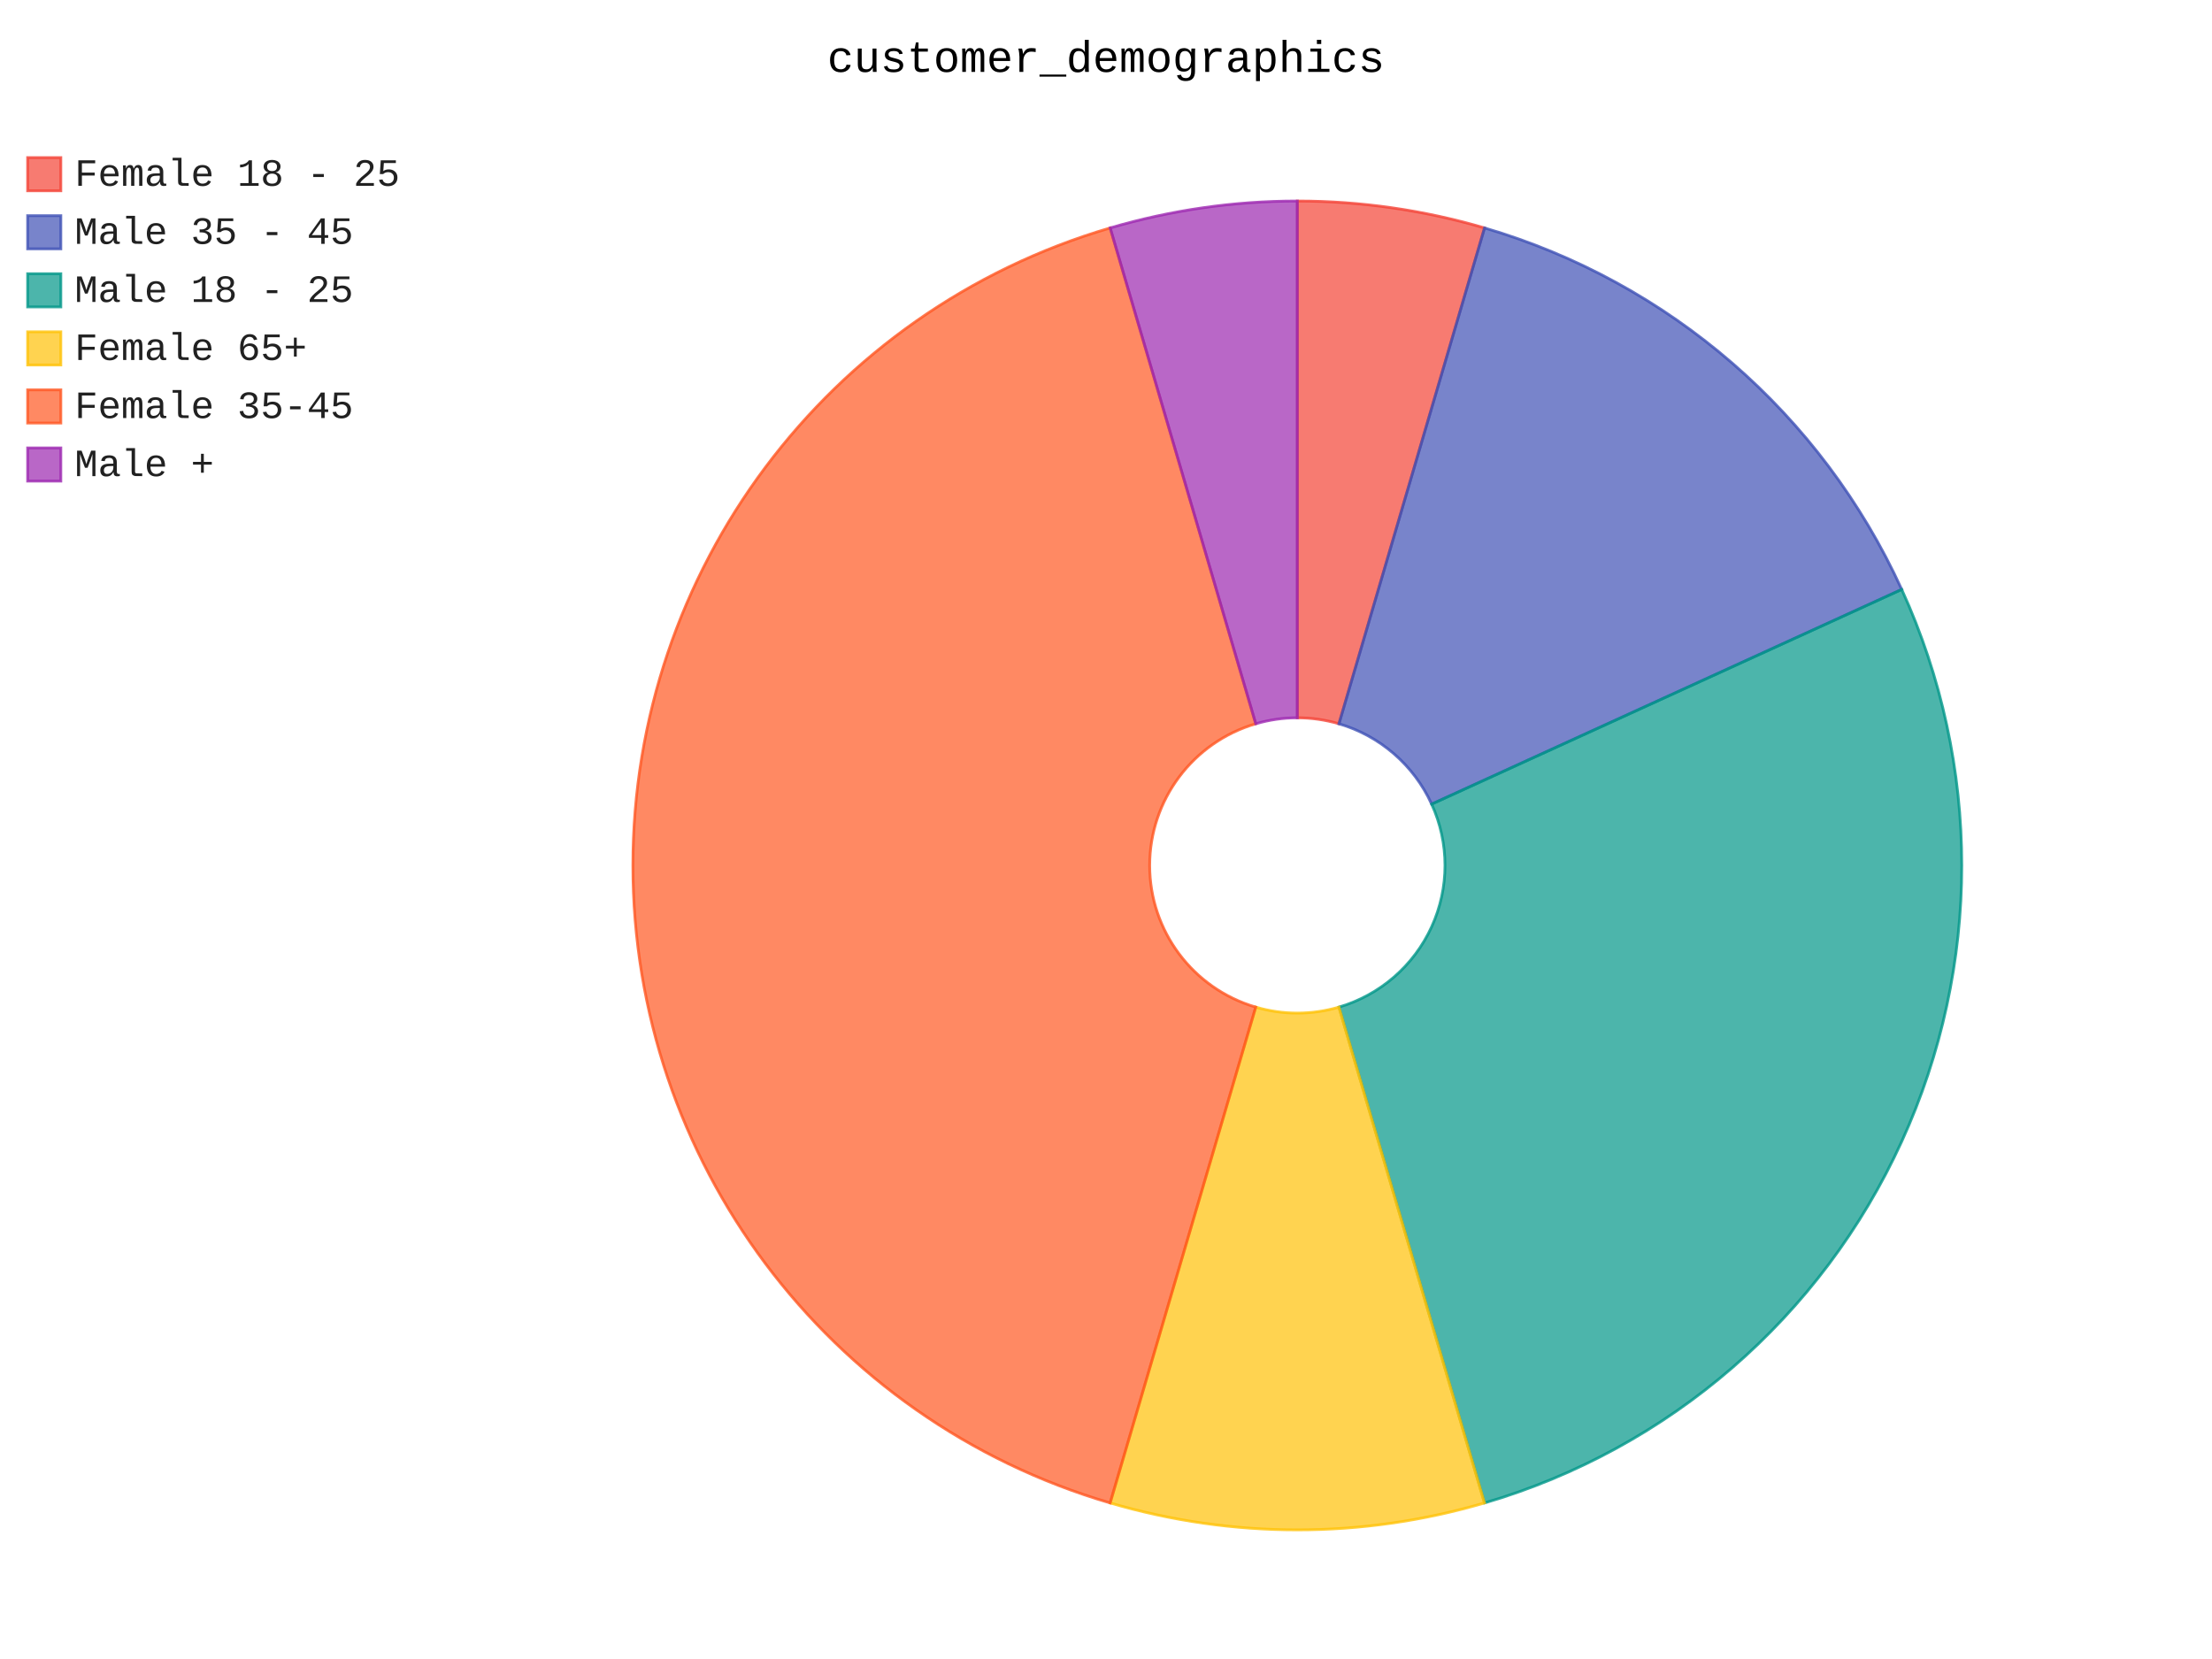
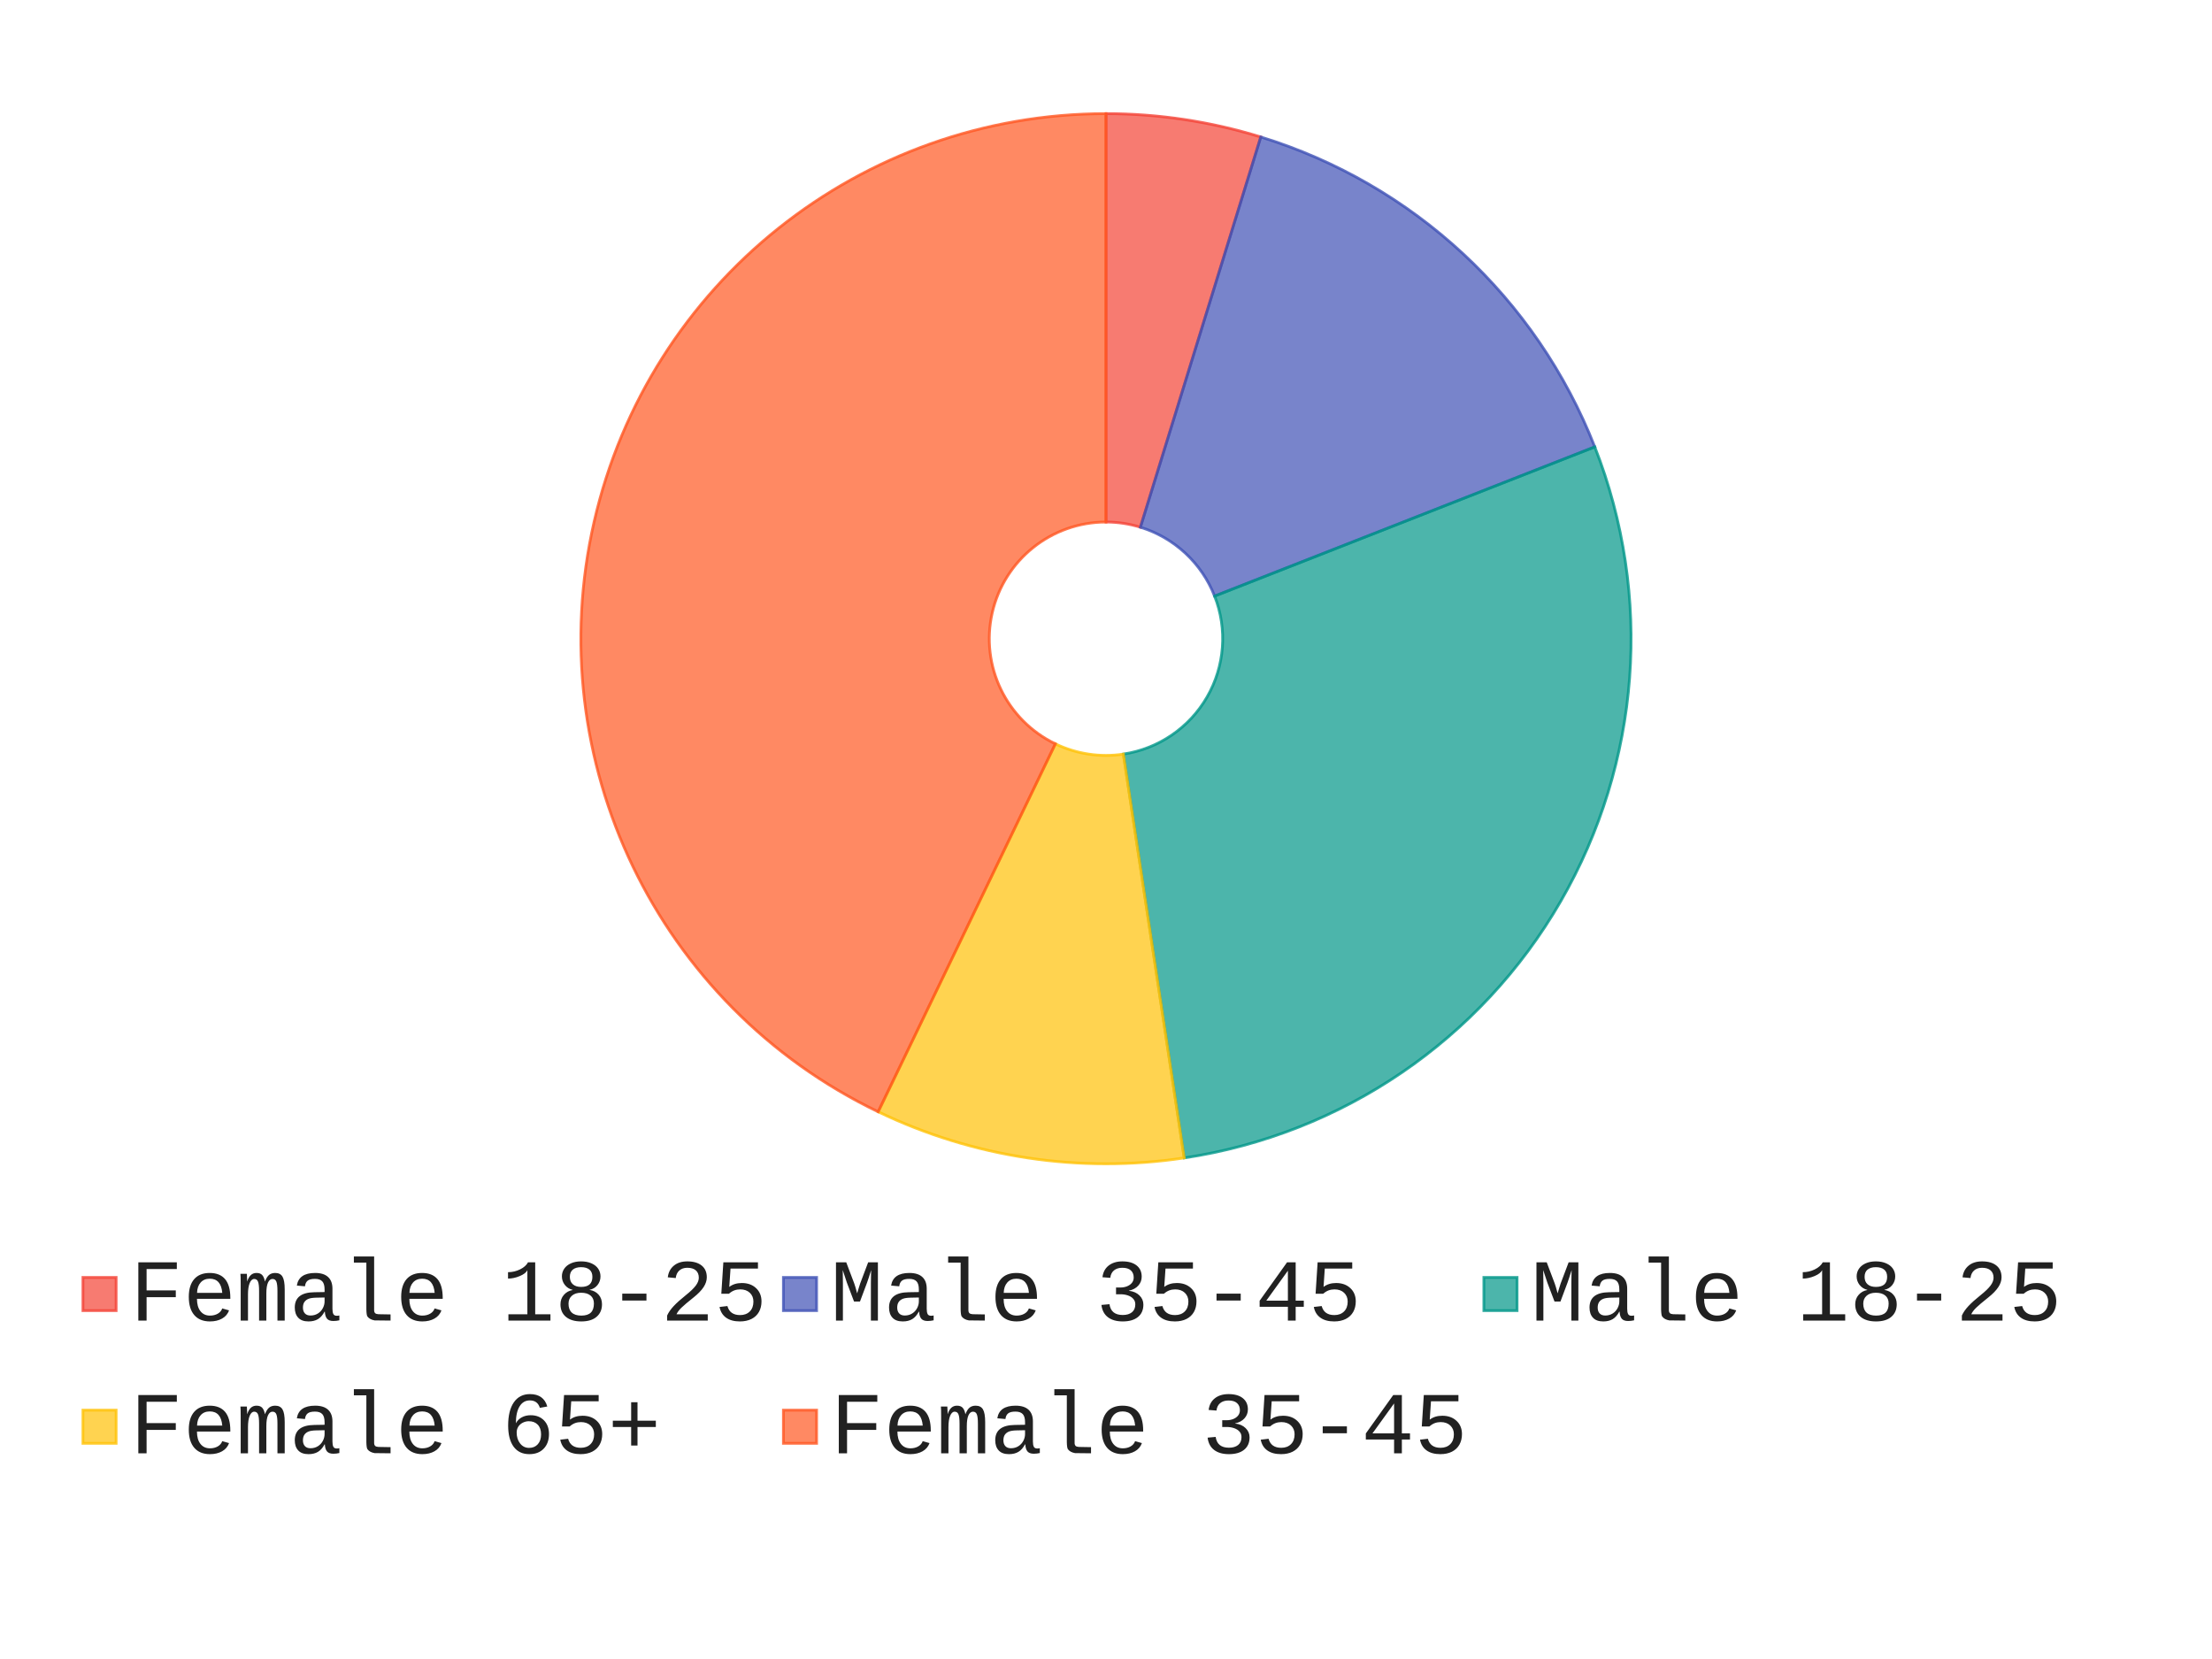
- <svg xmlns="http://www.w3.org/2000/svg" class="pygal-chart" id="chart-55c6c061-aacb-456f-ac4a-29fcede5f144" viewBox="0 0 800 600">
+ <svg xmlns="http://www.w3.org/2000/svg" class="pygal-chart" id="chart-87a964af-9084-4ad1-9a67-42eadaa8dc35" viewBox="0 0 800 600">
  <defs>
-     <style type="text/css">#chart-55c6c061-aacb-456f-ac4a-29fcede5f144{-webkit-user-select:none;-webkit-font-smoothing:antialiased;font-family:Consolas,"Liberation Mono",Menlo,Courier,monospace}#chart-55c6c061-aacb-456f-ac4a-29fcede5f144 .title{font-family:Consolas,"Liberation Mono",Menlo,Courier,monospace;font-size:16px}#chart-55c6c061-aacb-456f-ac4a-29fcede5f144 .legends .legend text{font-family:Consolas,"Liberation Mono",Menlo,Courier,monospace;font-size:14px}#chart-55c6c061-aacb-456f-ac4a-29fcede5f144 .axis text{font-family:Consolas,"Liberation Mono",Menlo,Courier,monospace;font-size:32px}#chart-55c6c061-aacb-456f-ac4a-29fcede5f144 .axis text.major{font-family:Consolas,"Liberation Mono",Menlo,Courier,monospace;font-size:10px}#chart-55c6c061-aacb-456f-ac4a-29fcede5f144 .text-overlay text.value{font-family:Consolas,"Liberation Mono",Menlo,Courier,monospace;font-size:16px}#chart-55c6c061-aacb-456f-ac4a-29fcede5f144 .text-overlay text.label{font-family:Consolas,"Liberation Mono",Menlo,Courier,monospace;font-size:10px}#chart-55c6c061-aacb-456f-ac4a-29fcede5f144 .tooltip{font-family:Consolas,"Liberation Mono",Menlo,Courier,monospace;font-size:14px}#chart-55c6c061-aacb-456f-ac4a-29fcede5f144 text.no_data{font-family:Consolas,"Liberation Mono",Menlo,Courier,monospace;font-size:64px}
- #chart-55c6c061-aacb-456f-ac4a-29fcede5f144{background-color:transparent}#chart-55c6c061-aacb-456f-ac4a-29fcede5f144 path,#chart-55c6c061-aacb-456f-ac4a-29fcede5f144 line,#chart-55c6c061-aacb-456f-ac4a-29fcede5f144 rect,#chart-55c6c061-aacb-456f-ac4a-29fcede5f144 circle{-webkit-transition:150ms;-moz-transition:150ms;transition:150ms}#chart-55c6c061-aacb-456f-ac4a-29fcede5f144 .graph &gt; .background{fill:transparent}#chart-55c6c061-aacb-456f-ac4a-29fcede5f144 .plot &gt; .background{fill:rgba(255,255,255,1)}#chart-55c6c061-aacb-456f-ac4a-29fcede5f144 .graph{fill:rgba(0,0,0,.87)}#chart-55c6c061-aacb-456f-ac4a-29fcede5f144 text.no_data{fill:rgba(0,0,0,1)}#chart-55c6c061-aacb-456f-ac4a-29fcede5f144 .title{fill:rgba(0,0,0,1)}#chart-55c6c061-aacb-456f-ac4a-29fcede5f144 .legends .legend text{fill:rgba(0,0,0,.87)}#chart-55c6c061-aacb-456f-ac4a-29fcede5f144 .legends .legend:hover text{fill:rgba(0,0,0,1)}#chart-55c6c061-aacb-456f-ac4a-29fcede5f144 .axis .line{stroke:rgba(0,0,0,1)}#chart-55c6c061-aacb-456f-ac4a-29fcede5f144 .axis .guide.line{stroke:rgba(0,0,0,.54)}#chart-55c6c061-aacb-456f-ac4a-29fcede5f144 .axis .major.line{stroke:rgba(0,0,0,.87)}#chart-55c6c061-aacb-456f-ac4a-29fcede5f144 .axis text.major{fill:rgba(0,0,0,1)}#chart-55c6c061-aacb-456f-ac4a-29fcede5f144 .axis.y .guides:hover .guide.line,#chart-55c6c061-aacb-456f-ac4a-29fcede5f144 .line-graph .axis.x .guides:hover .guide.line,#chart-55c6c061-aacb-456f-ac4a-29fcede5f144 .stackedline-graph .axis.x .guides:hover .guide.line,#chart-55c6c061-aacb-456f-ac4a-29fcede5f144 .xy-graph .axis.x .guides:hover .guide.line{stroke:rgba(0,0,0,1)}#chart-55c6c061-aacb-456f-ac4a-29fcede5f144 .axis .guides:hover text{fill:rgba(0,0,0,1)}#chart-55c6c061-aacb-456f-ac4a-29fcede5f144 .reactive{fill-opacity:.7;stroke-opacity:.8}#chart-55c6c061-aacb-456f-ac4a-29fcede5f144 .ci{stroke:rgba(0,0,0,.87)}#chart-55c6c061-aacb-456f-ac4a-29fcede5f144 .reactive.active,#chart-55c6c061-aacb-456f-ac4a-29fcede5f144 .active .reactive{fill-opacity:.8;stroke-opacity:.9;stroke-width:4}#chart-55c6c061-aacb-456f-ac4a-29fcede5f144 .ci .reactive.active{stroke-width:1.5}#chart-55c6c061-aacb-456f-ac4a-29fcede5f144 .series text{fill:rgba(0,0,0,1)}#chart-55c6c061-aacb-456f-ac4a-29fcede5f144 .tooltip rect{fill:rgba(255,255,255,1);stroke:rgba(0,0,0,1);-webkit-transition:opacity 150ms;-moz-transition:opacity 150ms;transition:opacity 150ms}#chart-55c6c061-aacb-456f-ac4a-29fcede5f144 .tooltip .label{fill:rgba(0,0,0,.87)}#chart-55c6c061-aacb-456f-ac4a-29fcede5f144 .tooltip .label{fill:rgba(0,0,0,.87)}#chart-55c6c061-aacb-456f-ac4a-29fcede5f144 .tooltip .legend{font-size:.8em;fill:rgba(0,0,0,.54)}#chart-55c6c061-aacb-456f-ac4a-29fcede5f144 .tooltip .x_label{font-size:.6em;fill:rgba(0,0,0,1)}#chart-55c6c061-aacb-456f-ac4a-29fcede5f144 .tooltip .xlink{font-size:.5em;text-decoration:underline}#chart-55c6c061-aacb-456f-ac4a-29fcede5f144 .tooltip .value{font-size:1.5em}#chart-55c6c061-aacb-456f-ac4a-29fcede5f144 .bound{font-size:.5em}#chart-55c6c061-aacb-456f-ac4a-29fcede5f144 .max-value{font-size:.75em;fill:rgba(0,0,0,.54)}#chart-55c6c061-aacb-456f-ac4a-29fcede5f144 .map-element{fill:rgba(255,255,255,1);stroke:rgba(0,0,0,.54) !important}#chart-55c6c061-aacb-456f-ac4a-29fcede5f144 .map-element .reactive{fill-opacity:inherit;stroke-opacity:inherit}#chart-55c6c061-aacb-456f-ac4a-29fcede5f144 .color-0,#chart-55c6c061-aacb-456f-ac4a-29fcede5f144 .color-0 a:visited{stroke:#F44336;fill:#F44336}#chart-55c6c061-aacb-456f-ac4a-29fcede5f144 .color-1,#chart-55c6c061-aacb-456f-ac4a-29fcede5f144 .color-1 a:visited{stroke:#3F51B5;fill:#3F51B5}#chart-55c6c061-aacb-456f-ac4a-29fcede5f144 .color-2,#chart-55c6c061-aacb-456f-ac4a-29fcede5f144 .color-2 a:visited{stroke:#009688;fill:#009688}#chart-55c6c061-aacb-456f-ac4a-29fcede5f144 .color-3,#chart-55c6c061-aacb-456f-ac4a-29fcede5f144 .color-3 a:visited{stroke:#FFC107;fill:#FFC107}#chart-55c6c061-aacb-456f-ac4a-29fcede5f144 .color-4,#chart-55c6c061-aacb-456f-ac4a-29fcede5f144 .color-4 a:visited{stroke:#FF5722;fill:#FF5722}#chart-55c6c061-aacb-456f-ac4a-29fcede5f144 .color-5,#chart-55c6c061-aacb-456f-ac4a-29fcede5f144 .color-5 a:visited{stroke:#9C27B0;fill:#9C27B0}#chart-55c6c061-aacb-456f-ac4a-29fcede5f144 .text-overlay .color-0 text{fill:black}#chart-55c6c061-aacb-456f-ac4a-29fcede5f144 .text-overlay .color-1 text{fill:black}#chart-55c6c061-aacb-456f-ac4a-29fcede5f144 .text-overlay .color-2 text{fill:black}#chart-55c6c061-aacb-456f-ac4a-29fcede5f144 .text-overlay .color-3 text{fill:black}#chart-55c6c061-aacb-456f-ac4a-29fcede5f144 .text-overlay .color-4 text{fill:black}#chart-55c6c061-aacb-456f-ac4a-29fcede5f144 .text-overlay .color-5 text{fill:black}
- #chart-55c6c061-aacb-456f-ac4a-29fcede5f144 text.no_data{text-anchor:middle}#chart-55c6c061-aacb-456f-ac4a-29fcede5f144 .guide.line{fill:none}#chart-55c6c061-aacb-456f-ac4a-29fcede5f144 .centered{text-anchor:middle}#chart-55c6c061-aacb-456f-ac4a-29fcede5f144 .title{text-anchor:middle}#chart-55c6c061-aacb-456f-ac4a-29fcede5f144 .legends .legend text{fill-opacity:1}#chart-55c6c061-aacb-456f-ac4a-29fcede5f144 .axis.x text{text-anchor:middle}#chart-55c6c061-aacb-456f-ac4a-29fcede5f144 .axis.x:not(.web) text[transform]{text-anchor:start}#chart-55c6c061-aacb-456f-ac4a-29fcede5f144 .axis.x:not(.web) text[transform].backwards{text-anchor:end}#chart-55c6c061-aacb-456f-ac4a-29fcede5f144 .axis.y text{text-anchor:end}#chart-55c6c061-aacb-456f-ac4a-29fcede5f144 .axis.y text[transform].backwards{text-anchor:start}#chart-55c6c061-aacb-456f-ac4a-29fcede5f144 .axis.y2 text{text-anchor:start}#chart-55c6c061-aacb-456f-ac4a-29fcede5f144 .axis.y2 text[transform].backwards{text-anchor:end}#chart-55c6c061-aacb-456f-ac4a-29fcede5f144 .axis .guide.line{stroke-dasharray:4,4}#chart-55c6c061-aacb-456f-ac4a-29fcede5f144 .axis .major.guide.line{stroke-dasharray:6,6}#chart-55c6c061-aacb-456f-ac4a-29fcede5f144 .horizontal .axis.y .guide.line,#chart-55c6c061-aacb-456f-ac4a-29fcede5f144 .horizontal .axis.y2 .guide.line,#chart-55c6c061-aacb-456f-ac4a-29fcede5f144 .vertical .axis.x .guide.line{opacity:0}#chart-55c6c061-aacb-456f-ac4a-29fcede5f144 .horizontal .axis.always_show .guide.line,#chart-55c6c061-aacb-456f-ac4a-29fcede5f144 .vertical .axis.always_show .guide.line{opacity:1 !important}#chart-55c6c061-aacb-456f-ac4a-29fcede5f144 .axis.y .guides:hover .guide.line,#chart-55c6c061-aacb-456f-ac4a-29fcede5f144 .axis.y2 .guides:hover .guide.line,#chart-55c6c061-aacb-456f-ac4a-29fcede5f144 .axis.x .guides:hover .guide.line{opacity:1}#chart-55c6c061-aacb-456f-ac4a-29fcede5f144 .axis .guides:hover text{opacity:1}#chart-55c6c061-aacb-456f-ac4a-29fcede5f144 .nofill{fill:none}#chart-55c6c061-aacb-456f-ac4a-29fcede5f144 .subtle-fill{fill-opacity:.2}#chart-55c6c061-aacb-456f-ac4a-29fcede5f144 .dot{stroke-width:1px;fill-opacity:1}#chart-55c6c061-aacb-456f-ac4a-29fcede5f144 .dot.active{stroke-width:5px}#chart-55c6c061-aacb-456f-ac4a-29fcede5f144 .dot.negative{fill:transparent}#chart-55c6c061-aacb-456f-ac4a-29fcede5f144 text,#chart-55c6c061-aacb-456f-ac4a-29fcede5f144 tspan{stroke:none !important}#chart-55c6c061-aacb-456f-ac4a-29fcede5f144 .series text.active{opacity:1}#chart-55c6c061-aacb-456f-ac4a-29fcede5f144 .tooltip rect{fill-opacity:.95;stroke-width:.5}#chart-55c6c061-aacb-456f-ac4a-29fcede5f144 .tooltip text{fill-opacity:1}#chart-55c6c061-aacb-456f-ac4a-29fcede5f144 .showable{visibility:hidden}#chart-55c6c061-aacb-456f-ac4a-29fcede5f144 .showable.shown{visibility:visible}#chart-55c6c061-aacb-456f-ac4a-29fcede5f144 .gauge-background{fill:rgba(229,229,229,1);stroke:none}#chart-55c6c061-aacb-456f-ac4a-29fcede5f144 .bg-lines{stroke:transparent;stroke-width:2px}</style>
+     <style type="text/css">#chart-87a964af-9084-4ad1-9a67-42eadaa8dc35{-webkit-user-select:none;-webkit-font-smoothing:antialiased;font-family:Consolas,"Liberation Mono",Menlo,Courier,monospace}#chart-87a964af-9084-4ad1-9a67-42eadaa8dc35 .title{font-family:Consolas,"Liberation Mono",Menlo,Courier,monospace;font-size:16px}#chart-87a964af-9084-4ad1-9a67-42eadaa8dc35 .legends .legend text{font-family:Consolas,"Liberation Mono",Menlo,Courier,monospace;font-size:32px}#chart-87a964af-9084-4ad1-9a67-42eadaa8dc35 .axis text{font-family:Consolas,"Liberation Mono",Menlo,Courier,monospace;font-size:28px}#chart-87a964af-9084-4ad1-9a67-42eadaa8dc35 .axis text.major{font-family:Consolas,"Liberation Mono",Menlo,Courier,monospace;font-size:10px}#chart-87a964af-9084-4ad1-9a67-42eadaa8dc35 .text-overlay text.value{font-family:Consolas,"Liberation Mono",Menlo,Courier,monospace;font-size:16px}#chart-87a964af-9084-4ad1-9a67-42eadaa8dc35 .text-overlay text.label{font-family:Consolas,"Liberation Mono",Menlo,Courier,monospace;font-size:10px}#chart-87a964af-9084-4ad1-9a67-42eadaa8dc35 .tooltip{font-family:Consolas,"Liberation Mono",Menlo,Courier,monospace;font-size:14px}#chart-87a964af-9084-4ad1-9a67-42eadaa8dc35 text.no_data{font-family:Consolas,"Liberation Mono",Menlo,Courier,monospace;font-size:64px}
+ #chart-87a964af-9084-4ad1-9a67-42eadaa8dc35{background-color:transparent}#chart-87a964af-9084-4ad1-9a67-42eadaa8dc35 path,#chart-87a964af-9084-4ad1-9a67-42eadaa8dc35 line,#chart-87a964af-9084-4ad1-9a67-42eadaa8dc35 rect,#chart-87a964af-9084-4ad1-9a67-42eadaa8dc35 circle{-webkit-transition:150ms;-moz-transition:150ms;transition:150ms}#chart-87a964af-9084-4ad1-9a67-42eadaa8dc35 .graph &gt; .background{fill:transparent}#chart-87a964af-9084-4ad1-9a67-42eadaa8dc35 .plot &gt; .background{fill:rgba(255,255,255,1)}#chart-87a964af-9084-4ad1-9a67-42eadaa8dc35 .graph{fill:rgba(0,0,0,.87)}#chart-87a964af-9084-4ad1-9a67-42eadaa8dc35 text.no_data{fill:rgba(0,0,0,1)}#chart-87a964af-9084-4ad1-9a67-42eadaa8dc35 .title{fill:rgba(0,0,0,1)}#chart-87a964af-9084-4ad1-9a67-42eadaa8dc35 .legends .legend text{fill:rgba(0,0,0,.87)}#chart-87a964af-9084-4ad1-9a67-42eadaa8dc35 .legends .legend:hover text{fill:rgba(0,0,0,1)}#chart-87a964af-9084-4ad1-9a67-42eadaa8dc35 .axis .line{stroke:rgba(0,0,0,1)}#chart-87a964af-9084-4ad1-9a67-42eadaa8dc35 .axis .guide.line{stroke:rgba(0,0,0,.54)}#chart-87a964af-9084-4ad1-9a67-42eadaa8dc35 .axis .major.line{stroke:rgba(0,0,0,.87)}#chart-87a964af-9084-4ad1-9a67-42eadaa8dc35 .axis text.major{fill:rgba(0,0,0,1)}#chart-87a964af-9084-4ad1-9a67-42eadaa8dc35 .axis.y .guides:hover .guide.line,#chart-87a964af-9084-4ad1-9a67-42eadaa8dc35 .line-graph .axis.x .guides:hover .guide.line,#chart-87a964af-9084-4ad1-9a67-42eadaa8dc35 .stackedline-graph .axis.x .guides:hover .guide.line,#chart-87a964af-9084-4ad1-9a67-42eadaa8dc35 .xy-graph .axis.x .guides:hover .guide.line{stroke:rgba(0,0,0,1)}#chart-87a964af-9084-4ad1-9a67-42eadaa8dc35 .axis .guides:hover text{fill:rgba(0,0,0,1)}#chart-87a964af-9084-4ad1-9a67-42eadaa8dc35 .reactive{fill-opacity:.7;stroke-opacity:.8}#chart-87a964af-9084-4ad1-9a67-42eadaa8dc35 .ci{stroke:rgba(0,0,0,.87)}#chart-87a964af-9084-4ad1-9a67-42eadaa8dc35 .reactive.active,#chart-87a964af-9084-4ad1-9a67-42eadaa8dc35 .active .reactive{fill-opacity:.8;stroke-opacity:.9;stroke-width:4}#chart-87a964af-9084-4ad1-9a67-42eadaa8dc35 .ci .reactive.active{stroke-width:1.5}#chart-87a964af-9084-4ad1-9a67-42eadaa8dc35 .series text{fill:rgba(0,0,0,1)}#chart-87a964af-9084-4ad1-9a67-42eadaa8dc35 .tooltip rect{fill:rgba(255,255,255,1);stroke:rgba(0,0,0,1);-webkit-transition:opacity 150ms;-moz-transition:opacity 150ms;transition:opacity 150ms}#chart-87a964af-9084-4ad1-9a67-42eadaa8dc35 .tooltip .label{fill:rgba(0,0,0,.87)}#chart-87a964af-9084-4ad1-9a67-42eadaa8dc35 .tooltip .label{fill:rgba(0,0,0,.87)}#chart-87a964af-9084-4ad1-9a67-42eadaa8dc35 .tooltip .legend{font-size:.8em;fill:rgba(0,0,0,.54)}#chart-87a964af-9084-4ad1-9a67-42eadaa8dc35 .tooltip .x_label{font-size:.6em;fill:rgba(0,0,0,1)}#chart-87a964af-9084-4ad1-9a67-42eadaa8dc35 .tooltip .xlink{font-size:.5em;text-decoration:underline}#chart-87a964af-9084-4ad1-9a67-42eadaa8dc35 .tooltip .value{font-size:1.5em}#chart-87a964af-9084-4ad1-9a67-42eadaa8dc35 .bound{font-size:.5em}#chart-87a964af-9084-4ad1-9a67-42eadaa8dc35 .max-value{font-size:.75em;fill:rgba(0,0,0,.54)}#chart-87a964af-9084-4ad1-9a67-42eadaa8dc35 .map-element{fill:rgba(255,255,255,1);stroke:rgba(0,0,0,.54) !important}#chart-87a964af-9084-4ad1-9a67-42eadaa8dc35 .map-element .reactive{fill-opacity:inherit;stroke-opacity:inherit}#chart-87a964af-9084-4ad1-9a67-42eadaa8dc35 .color-0,#chart-87a964af-9084-4ad1-9a67-42eadaa8dc35 .color-0 a:visited{stroke:#F44336;fill:#F44336}#chart-87a964af-9084-4ad1-9a67-42eadaa8dc35 .color-1,#chart-87a964af-9084-4ad1-9a67-42eadaa8dc35 .color-1 a:visited{stroke:#3F51B5;fill:#3F51B5}#chart-87a964af-9084-4ad1-9a67-42eadaa8dc35 .color-2,#chart-87a964af-9084-4ad1-9a67-42eadaa8dc35 .color-2 a:visited{stroke:#009688;fill:#009688}#chart-87a964af-9084-4ad1-9a67-42eadaa8dc35 .color-3,#chart-87a964af-9084-4ad1-9a67-42eadaa8dc35 .color-3 a:visited{stroke:#FFC107;fill:#FFC107}#chart-87a964af-9084-4ad1-9a67-42eadaa8dc35 .color-4,#chart-87a964af-9084-4ad1-9a67-42eadaa8dc35 .color-4 a:visited{stroke:#FF5722;fill:#FF5722}#chart-87a964af-9084-4ad1-9a67-42eadaa8dc35 .text-overlay .color-0 text{fill:black}#chart-87a964af-9084-4ad1-9a67-42eadaa8dc35 .text-overlay .color-1 text{fill:black}#chart-87a964af-9084-4ad1-9a67-42eadaa8dc35 .text-overlay .color-2 text{fill:black}#chart-87a964af-9084-4ad1-9a67-42eadaa8dc35 .text-overlay .color-3 text{fill:black}#chart-87a964af-9084-4ad1-9a67-42eadaa8dc35 .text-overlay .color-4 text{fill:black}
+ #chart-87a964af-9084-4ad1-9a67-42eadaa8dc35 text.no_data{text-anchor:middle}#chart-87a964af-9084-4ad1-9a67-42eadaa8dc35 .guide.line{fill:none}#chart-87a964af-9084-4ad1-9a67-42eadaa8dc35 .centered{text-anchor:middle}#chart-87a964af-9084-4ad1-9a67-42eadaa8dc35 .title{text-anchor:middle}#chart-87a964af-9084-4ad1-9a67-42eadaa8dc35 .legends .legend text{fill-opacity:1}#chart-87a964af-9084-4ad1-9a67-42eadaa8dc35 .axis.x text{text-anchor:middle}#chart-87a964af-9084-4ad1-9a67-42eadaa8dc35 .axis.x:not(.web) text[transform]{text-anchor:start}#chart-87a964af-9084-4ad1-9a67-42eadaa8dc35 .axis.x:not(.web) text[transform].backwards{text-anchor:end}#chart-87a964af-9084-4ad1-9a67-42eadaa8dc35 .axis.y text{text-anchor:end}#chart-87a964af-9084-4ad1-9a67-42eadaa8dc35 .axis.y text[transform].backwards{text-anchor:start}#chart-87a964af-9084-4ad1-9a67-42eadaa8dc35 .axis.y2 text{text-anchor:start}#chart-87a964af-9084-4ad1-9a67-42eadaa8dc35 .axis.y2 text[transform].backwards{text-anchor:end}#chart-87a964af-9084-4ad1-9a67-42eadaa8dc35 .axis .guide.line{stroke-dasharray:4,4}#chart-87a964af-9084-4ad1-9a67-42eadaa8dc35 .axis .major.guide.line{stroke-dasharray:6,6}#chart-87a964af-9084-4ad1-9a67-42eadaa8dc35 .horizontal .axis.y .guide.line,#chart-87a964af-9084-4ad1-9a67-42eadaa8dc35 .horizontal .axis.y2 .guide.line,#chart-87a964af-9084-4ad1-9a67-42eadaa8dc35 .vertical .axis.x .guide.line{opacity:0}#chart-87a964af-9084-4ad1-9a67-42eadaa8dc35 .horizontal .axis.always_show .guide.line,#chart-87a964af-9084-4ad1-9a67-42eadaa8dc35 .vertical .axis.always_show .guide.line{opacity:1 !important}#chart-87a964af-9084-4ad1-9a67-42eadaa8dc35 .axis.y .guides:hover .guide.line,#chart-87a964af-9084-4ad1-9a67-42eadaa8dc35 .axis.y2 .guides:hover .guide.line,#chart-87a964af-9084-4ad1-9a67-42eadaa8dc35 .axis.x .guides:hover .guide.line{opacity:1}#chart-87a964af-9084-4ad1-9a67-42eadaa8dc35 .axis .guides:hover text{opacity:1}#chart-87a964af-9084-4ad1-9a67-42eadaa8dc35 .nofill{fill:none}#chart-87a964af-9084-4ad1-9a67-42eadaa8dc35 .subtle-fill{fill-opacity:.2}#chart-87a964af-9084-4ad1-9a67-42eadaa8dc35 .dot{stroke-width:1px;fill-opacity:1}#chart-87a964af-9084-4ad1-9a67-42eadaa8dc35 .dot.active{stroke-width:5px}#chart-87a964af-9084-4ad1-9a67-42eadaa8dc35 .dot.negative{fill:transparent}#chart-87a964af-9084-4ad1-9a67-42eadaa8dc35 text,#chart-87a964af-9084-4ad1-9a67-42eadaa8dc35 tspan{stroke:none !important}#chart-87a964af-9084-4ad1-9a67-42eadaa8dc35 .series text.active{opacity:1}#chart-87a964af-9084-4ad1-9a67-42eadaa8dc35 .tooltip rect{fill-opacity:.95;stroke-width:.5}#chart-87a964af-9084-4ad1-9a67-42eadaa8dc35 .tooltip text{fill-opacity:1}#chart-87a964af-9084-4ad1-9a67-42eadaa8dc35 .showable{visibility:hidden}#chart-87a964af-9084-4ad1-9a67-42eadaa8dc35 .showable.shown{visibility:visible}#chart-87a964af-9084-4ad1-9a67-42eadaa8dc35 .gauge-background{fill:rgba(229,229,229,1);stroke:none}#chart-87a964af-9084-4ad1-9a67-42eadaa8dc35 .bg-lines{stroke:transparent;stroke-width:2px}</style>
  </defs>
  <g class="graph pie-graph vertical">
    <rect class="background" height="600" width="800" x="0" y="0" />
-     <g class="plot" transform="translate(159, 46)">
-       <rect class="background" height="534" width="620.4" x="0" y="0" />
+     <g class="plot" transform="translate(20, 20)">
+       <rect class="background" height="422.0" width="760" x="0" y="0" />
      <g class="series serie-0 color-0">
        <g class="slices">
          <g class="slice">
-             <path class="slice reactive tooltip-trigger" d="M310.2 26.7 A240.3 240.3 0 0 1 377.9 36.434 L325.245 215.763 A53.4 53.4 0 0 0 310.2 213.6 z" />
+             <path class="slice reactive tooltip-trigger" d="M380 21.1 A189.9 189.9 0 0 1 435.974 29.537 L392.439 170.675 A42.2 42.2 0 0 0 380 168.8 z" />
          </g>
        </g>
      </g>
      <g class="series serie-1 color-1">
        <g class="slices">
          <g class="slice">
-             <path class="slice reactive tooltip-trigger" d="M377.9 36.434 A240.3 240.3 0 0 1 528.785 167.176 L358.774 244.817 A53.4 53.4 0 0 0 325.245 215.763 z" />
+             <path class="slice reactive tooltip-trigger" d="M435.974 29.537 A189.9 189.9 0 0 1 556.773 141.622 L419.283 195.583 A42.2 42.2 0 0 0 392.439 170.675 z" />
          </g>
        </g>
      </g>
      <g class="series serie-2 color-2">
        <g class="slices">
          <g class="slice">
-             <path class="slice reactive tooltip-trigger" d="M528.785 167.176 A240.3 240.3 0 0 1 377.9 497.566 L325.245 318.237 A53.4 53.4 0 0 0 358.774 244.817 z" />
+             <path class="slice reactive tooltip-trigger" d="M556.773 141.622 A189.9 189.9 0 0 1 408.303 398.779 L386.29 252.729 A42.2 42.2 0 0 0 419.283 195.583 z" />
          </g>
        </g>
      </g>
      <g class="series serie-3 color-3">
        <g class="slices">
          <g class="slice">
-             <path class="slice reactive tooltip-trigger" d="M377.9 497.566 A240.3 240.3 0 0 1 242.5 497.566 L295.155 318.237 A53.4 53.4 0 0 0 325.245 318.237 z" />
+             <path class="slice reactive tooltip-trigger" d="M408.303 398.779 A189.9 189.9 0 0 1 297.605 382.094 L361.69 249.021 A42.2 42.2 0 0 0 386.29 252.729 z" />
          </g>
        </g>
      </g>
      <g class="series serie-4 color-4">
        <g class="slices">
          <g class="slice">
-             <path class="slice reactive tooltip-trigger" d="M242.5 497.566 A240.3 240.3 0 0 1 242.5 36.434 L295.155 215.763 A53.4 53.4 0 0 0 295.155 318.237 z" />
-           </g>
-         </g>
-       </g>
-       <g class="series serie-5 color-5">
-         <g class="slices">
-           <g class="slice">
-             <path class="slice reactive tooltip-trigger" d="M242.5 36.434 A240.3 240.3 0 0 1 310.2 26.7 L310.2 213.6 A53.4 53.4 0 0 0 295.155 215.763 z" />
+             <path class="slice reactive tooltip-trigger" d="M297.605 382.094 A189.9 189.9 0 0 1 380 21.1 L380 168.8 A42.2 42.2 0 0 0 361.69 249.021 z" />
          </g>
        </g>
      </g>
    </g>
-     <g class="titles">
-       <text class="title plot_title" x="400.0" y="26">customer_demographics</text>
-     </g>
-     <g class="plot overlay" transform="translate(159, 46)">
+     <g class="titles" />
+     <g class="plot overlay" transform="translate(20, 20)">
      <g class="series serie-0 color-0" />
      <g class="series serie-1 color-1" />
      <g class="series serie-2 color-2" />
      <g class="series serie-3 color-3" />
      <g class="series serie-4 color-4" />
-       <g class="series serie-5 color-5" />
    </g>
-     <g class="plot text-overlay" transform="translate(159, 46)">
+     <g class="plot text-overlay" transform="translate(20, 20)">
      <g class="series serie-0 color-0" />
      <g class="series serie-1 color-1" />
      <g class="series serie-2 color-2" />
      <g class="series serie-3 color-3" />
      <g class="series serie-4 color-4" />
-       <g class="series serie-5 color-5" />
    </g>
-     <g class="plot tooltip-overlay" transform="translate(159, 46)">
+     <g class="plot tooltip-overlay" transform="translate(20, 20)">
      <g class="tooltip" style="opacity: 0" transform="translate(0 0)">
        <rect class="tooltip-box" height="0" rx="0" ry="0" width="0" />
        <g class="text" />
      </g>
    </g>
-     <g class="legends" transform="translate(10, 56)">
+     <g class="legends" transform="translate(30, 452)">
      <g class="legend reactive activate-serie" id="activate-serie-0">
-         <rect class="color-0 reactive" height="12" width="12" x="0.0" y="1.0" />
-         <text x="17.0" y="11.2">Female 18 - 25</text>
+         <rect class="color-0 reactive" height="12" width="12" x="0.0" y="10.0" />
+         <text x="17.0" y="25.6">Female 18-25</text>
      </g>
      <g class="legend reactive activate-serie" id="activate-serie-1">
-         <rect class="color-1 reactive" height="12" width="12" x="0.0" y="22.0" />
-         <text x="17.0" y="32.2">Male 35 - 45</text>
+         <rect class="color-1 reactive" height="12" width="12" x="253.333" y="10.0" />
+         <text x="270.333" y="25.6">Male 35-45</text>
      </g>
      <g class="legend reactive activate-serie" id="activate-serie-2">
-         <rect class="color-2 reactive" height="12" width="12" x="0.0" y="43.0" />
-         <text x="17.0" y="53.2">Male 18 - 25</text>
+         <rect class="color-2 reactive" height="12" width="12" x="506.667" y="10.0" />
+         <text x="523.667" y="25.6">Male 18-25</text>
      </g>
      <g class="legend reactive activate-serie" id="activate-serie-3">
-         <rect class="color-3 reactive" height="12" width="12" x="0.0" y="64.0" />
-         <text x="17.0" y="74.2">Female 65+</text>
+         <rect class="color-3 reactive" height="12" width="12" x="0.0" y="58.0" />
+         <text x="17.0" y="73.6">Female 65+</text>
      </g>
      <g class="legend reactive activate-serie" id="activate-serie-4">
-         <rect class="color-4 reactive" height="12" width="12" x="0.0" y="85.0" />
-         <text x="17.0" y="95.2">Female 35-45</text>
-       </g>
-       <g class="legend reactive activate-serie" id="activate-serie-5">
-         <rect class="color-5 reactive" height="12" width="12" x="0.0" y="106.0" />
-         <text x="17.0" y="116.2">Male +</text>
+         <rect class="color-4 reactive" height="12" width="12" x="253.333" y="58.0" />
+         <text x="270.333" y="73.6">Female 35-45</text>
      </g>
    </g>
-     <g class="legends" transform="translate(790, 56)" />
  </g>
</svg>
